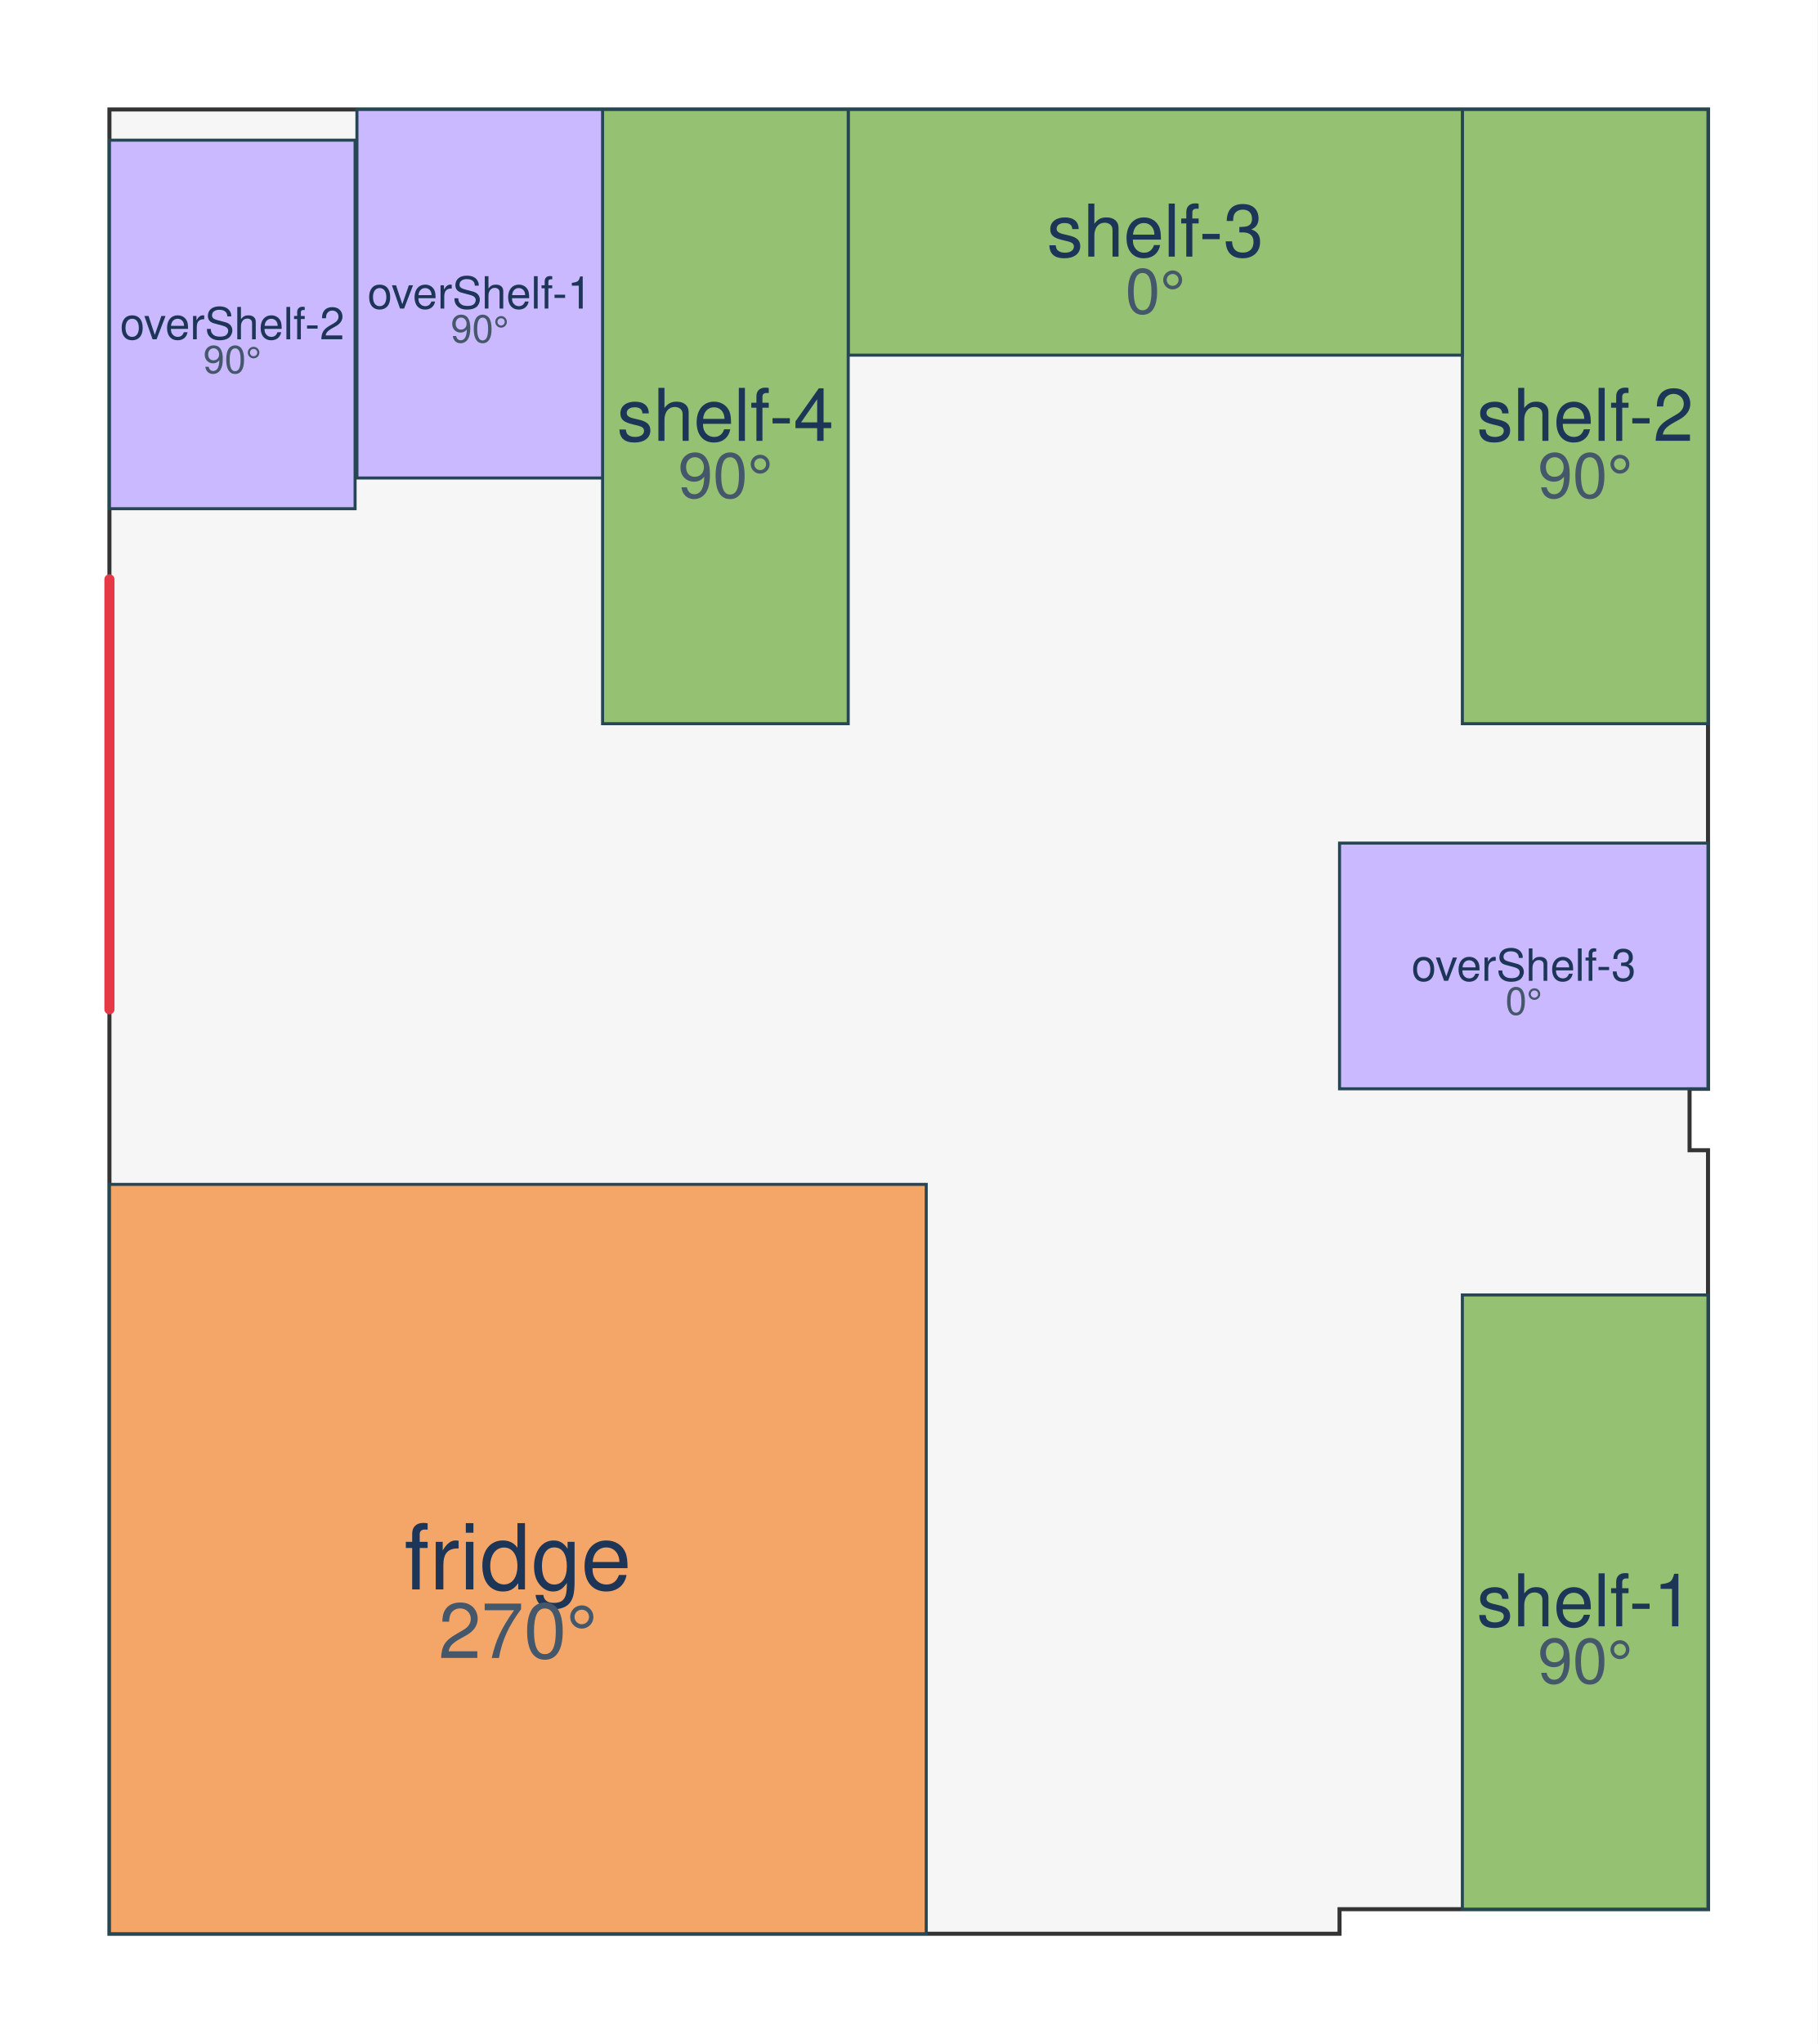
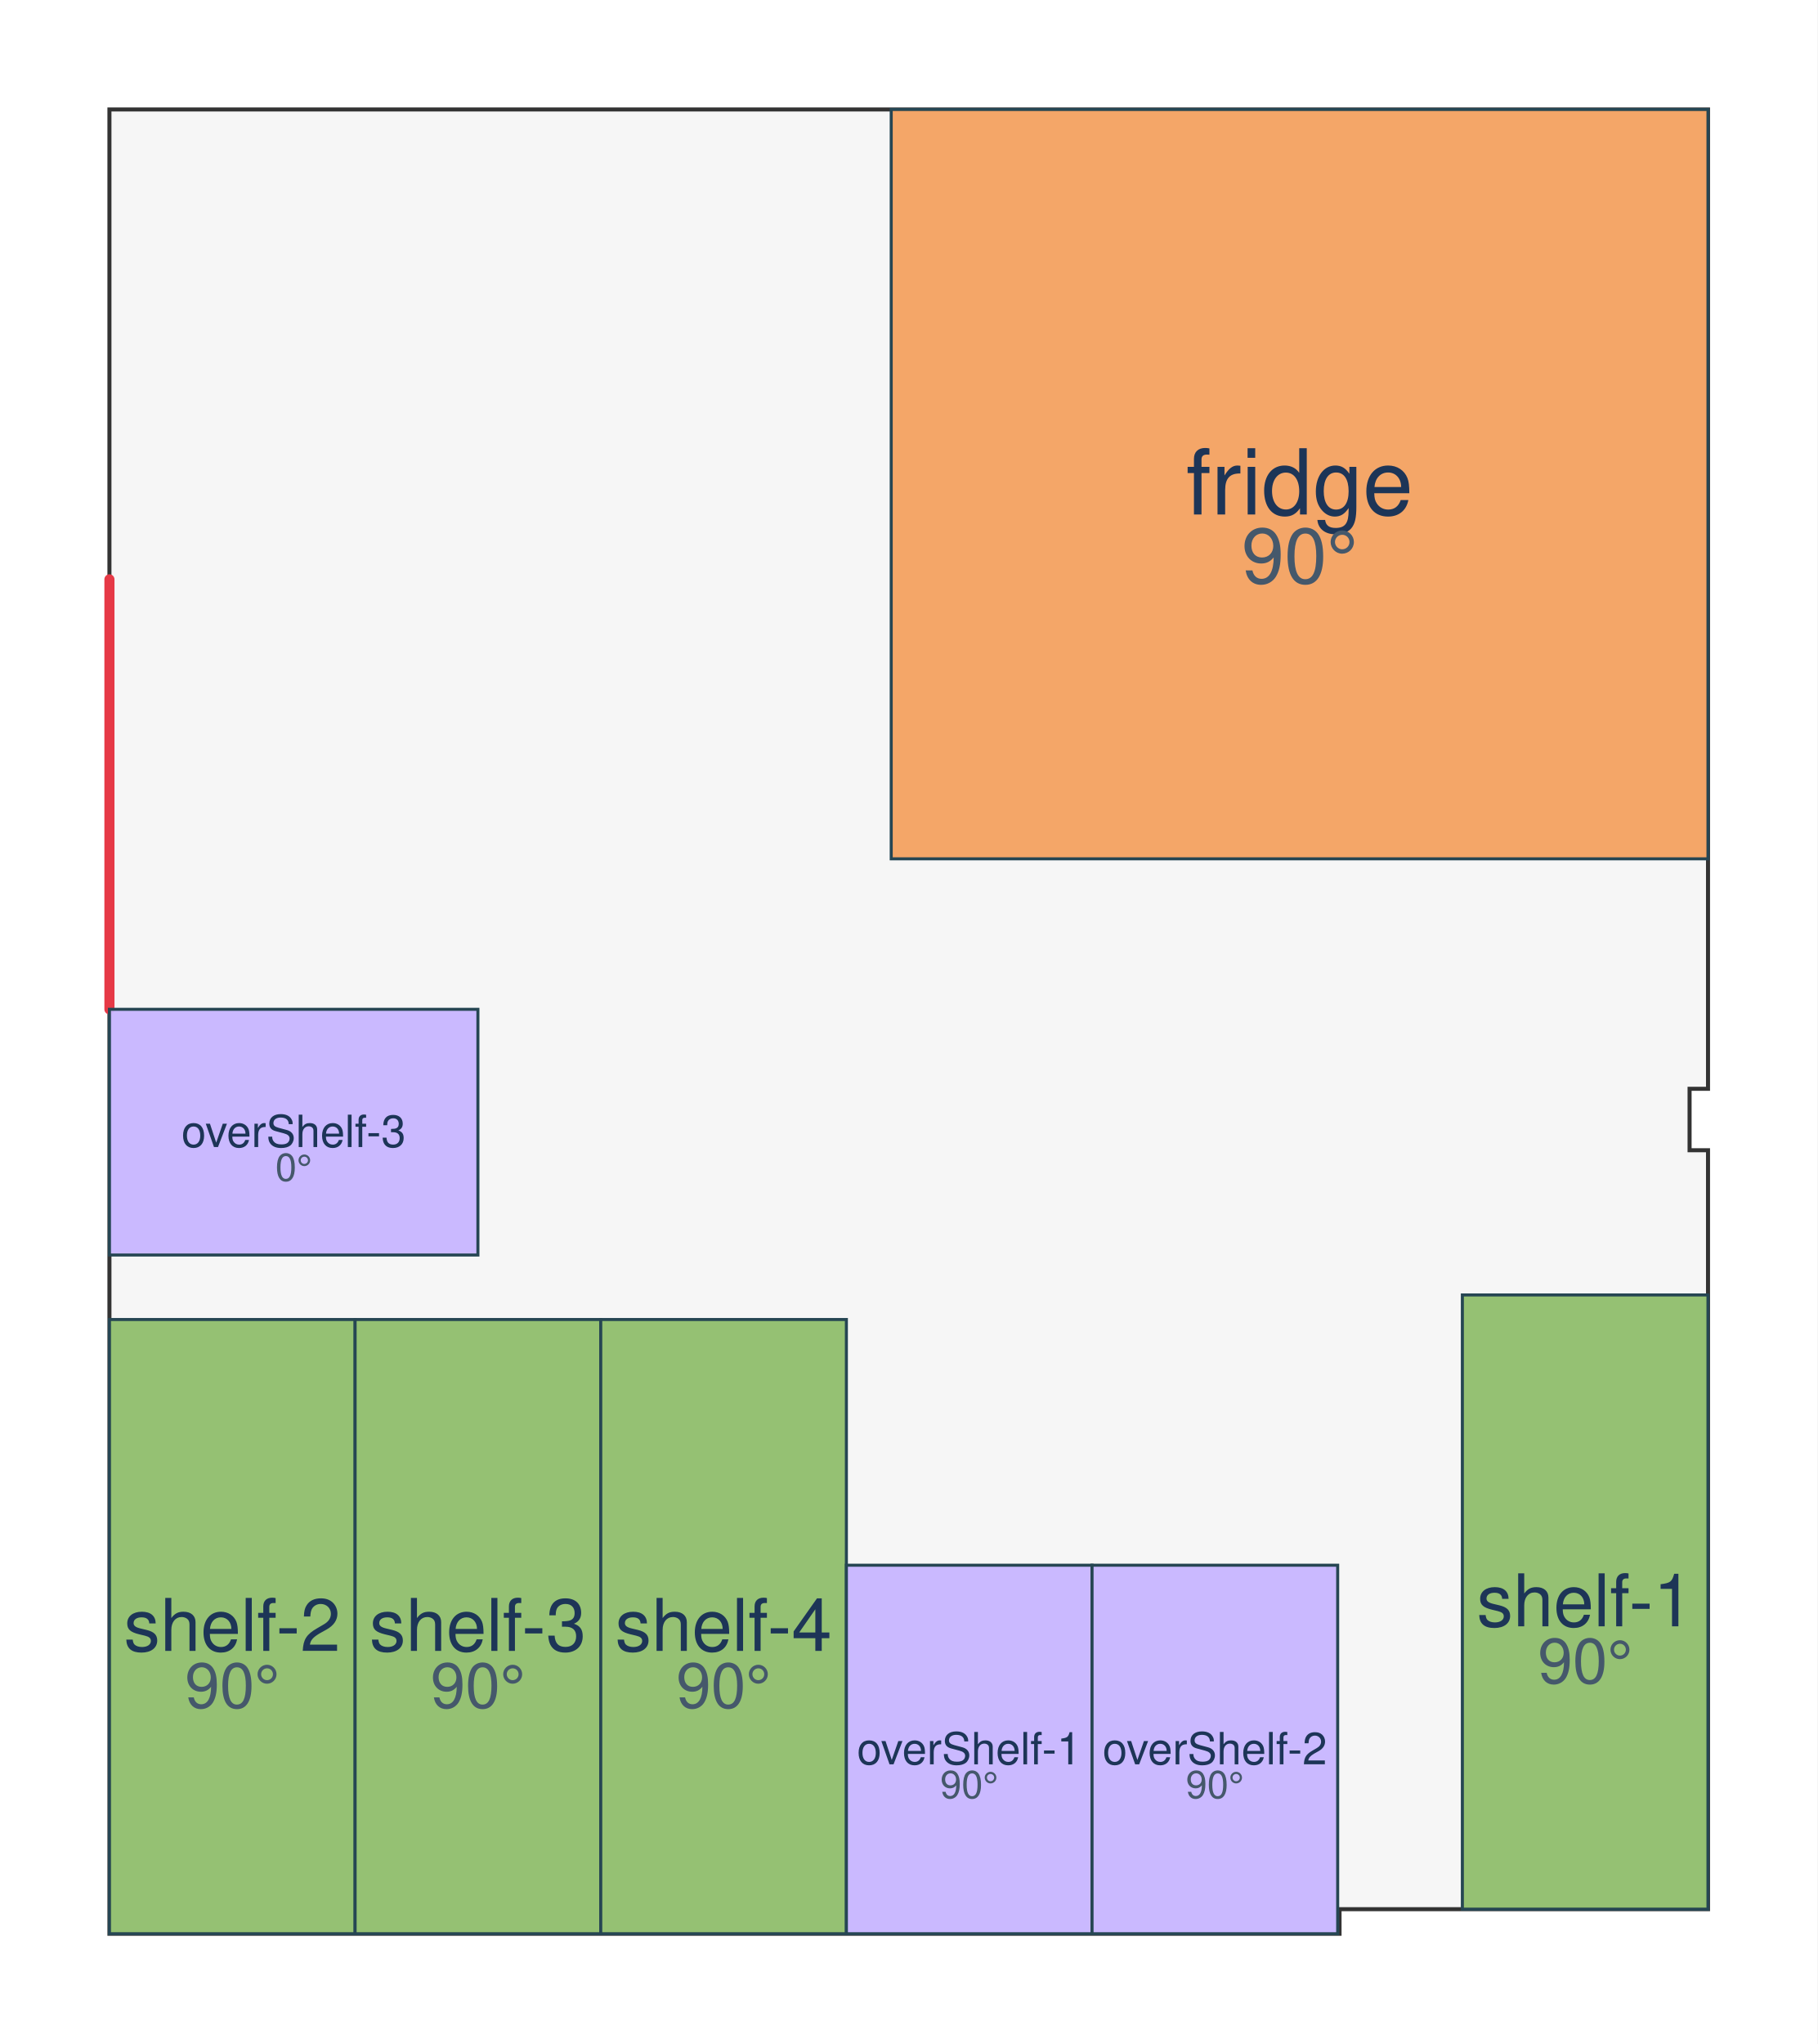
<svg xmlns="http://www.w3.org/2000/svg" viewBox="0 0 900 1012" font-family="Helvetica,Arial,sans-serif">
  <rect width="100%" height="100%" fill="white" />
  <polygon points="845.81,569.49 836.68,569.49 836.68,539.07 845.81,539.07 845.81,54.19 724.16,54.19 54.19,54.19 54.19,286.84 54.19,499.72 54.19,727.81 54.19,957.42 663.34,957.42 663.34,945.25 845.81,945.25" fill="#f6f6f6" stroke="#333" stroke-width="2" />
  <line x1="54.19" y1="286.84" x2="54.19" y2="499.72" stroke="#e63946" stroke-width="5" stroke-linecap="round" />
-   <polygon points="54.19,586.40 54.19,957.42 458.67,957.42 458.67,586.40" fill="#f4a261" fill-opacity="0.95" stroke="#264653" stroke-width="1.5" />
-   <text x="256.43" y="771.91" font-size="45" text-anchor="middle" dominant-baseline="middle" fill="#1d3557">fridge</text>
-   <text x="256.43" y="820.88" font-size="38" text-anchor="middle" fill="#45586b">270°</text>
+   <polygon points="845.81,425.21 845.81,54.19 441.33,54.19 441.33,425.21" fill="#f4a261" fill-opacity="0.95" stroke="#264653" stroke-width="1.5" />
+   <text x="643.57" y="239.70" font-size="45" text-anchor="middle" dominant-baseline="middle" fill="#1d3557">fridge</text>
+   <text x="643.57" y="288.68" font-size="38" text-anchor="middle" fill="#45586b">90°</text>
  <polygon points="845.81,945.25 845.81,641.14 724.16,641.14 724.16,945.25" fill="#90be6d" fill-opacity="0.95" stroke="#264653" stroke-width="1.5" />
  <text x="784.98" y="793.19" font-size="36" text-anchor="middle" dominant-baseline="middle" fill="#1d3557">shelf-1</text>
  <text x="784.98" y="833.34" font-size="31" text-anchor="middle" fill="#45586b">90°</text>
-   <polygon points="845.81,358.31 845.81,54.19 724.16,54.19 724.16,358.31" fill="#90be6d" fill-opacity="0.95" stroke="#264653" stroke-width="1.5" />
-   <text x="784.98" y="206.25" font-size="36" text-anchor="middle" dominant-baseline="middle" fill="#1d3557">shelf-2</text>
-   <text x="784.98" y="246.39" font-size="31" text-anchor="middle" fill="#45586b">90°</text>
-   <polygon points="420.04,175.84 724.16,175.84 724.16,54.19 420.04,54.19" fill="#90be6d" fill-opacity="0.95" stroke="#264653" stroke-width="1.5" />
-   <text x="572.10" y="115.02" font-size="36" text-anchor="middle" dominant-baseline="middle" fill="#1d3557">shelf-3</text>
-   <text x="572.10" y="155.16" font-size="31" text-anchor="middle" fill="#45586b">0°</text>
-   <polygon points="420.04,358.31 420.04,54.19 298.40,54.19 298.40,358.31" fill="#90be6d" fill-opacity="0.95" stroke="#264653" stroke-width="1.5" />
-   <text x="359.22" y="206.25" font-size="36" text-anchor="middle" dominant-baseline="middle" fill="#1d3557">shelf-4</text>
-   <text x="359.22" y="246.39" font-size="31" text-anchor="middle" fill="#45586b">90°</text>
-   <polygon points="298.40,236.66 298.40,54.19 176.75,54.19 176.75,236.66" fill="#c8b6ff" fill-opacity="0.95" stroke="#264653" stroke-width="1.5" />
-   <text x="237.58" y="145.43" font-size="22" text-anchor="middle" dominant-baseline="middle" fill="#1d3557">overShelf-1</text>
-   <text x="237.58" y="169.51" font-size="19" text-anchor="middle" fill="#45586b">90°</text>
-   <polygon points="175.84,251.87 175.84,69.40 54.19,69.40 54.19,251.87" fill="#c8b6ff" fill-opacity="0.95" stroke="#264653" stroke-width="1.5" />
-   <text x="115.02" y="160.63" font-size="22" text-anchor="middle" dominant-baseline="middle" fill="#1d3557">overShelf-2</text>
-   <text x="115.02" y="184.72" font-size="19" text-anchor="middle" fill="#45586b">90°</text>
-   <polygon points="663.34,539.07 845.81,539.07 845.81,417.43 663.34,417.43" fill="#c8b6ff" fill-opacity="0.95" stroke="#264653" stroke-width="1.5" />
-   <text x="754.57" y="478.25" font-size="22" text-anchor="middle" dominant-baseline="middle" fill="#1d3557">overShelf-3</text>
-   <text x="754.57" y="502.34" font-size="19" text-anchor="middle" fill="#45586b">0°</text>
+   <polygon points="175.84,957.42 175.84,653.30 54.19,653.30 54.19,957.42" fill="#90be6d" fill-opacity="0.95" stroke="#264653" stroke-width="1.5" />
+   <text x="115.02" y="805.36" font-size="36" text-anchor="middle" dominant-baseline="middle" fill="#1d3557">shelf-2</text>
+   <text x="115.02" y="845.50" font-size="31" text-anchor="middle" fill="#45586b">90°</text>
+   <polygon points="297.49,957.42 297.49,653.30 175.84,653.30 175.84,957.42" fill="#90be6d" fill-opacity="0.95" stroke="#264653" stroke-width="1.5" />
+   <text x="236.66" y="805.36" font-size="36" text-anchor="middle" dominant-baseline="middle" fill="#1d3557">shelf-3</text>
+   <text x="236.66" y="845.50" font-size="31" text-anchor="middle" fill="#45586b">90°</text>
+   <polygon points="419.13,957.42 419.13,653.30 297.49,653.30 297.49,957.42" fill="#90be6d" fill-opacity="0.95" stroke="#264653" stroke-width="1.5" />
+   <text x="358.31" y="805.36" font-size="36" text-anchor="middle" dominant-baseline="middle" fill="#1d3557">shelf-4</text>
+   <text x="358.31" y="845.50" font-size="31" text-anchor="middle" fill="#45586b">90°</text>
+   <polygon points="540.78,957.42 540.78,774.95 419.13,774.95 419.13,957.42" fill="#c8b6ff" fill-opacity="0.95" stroke="#264653" stroke-width="1.5" />
+   <text x="479.96" y="866.18" font-size="22" text-anchor="middle" dominant-baseline="middle" fill="#1d3557">overShelf-1</text>
+   <text x="479.96" y="890.27" font-size="19" text-anchor="middle" fill="#45586b">90°</text>
+   <polygon points="662.42,957.42 662.42,774.95 540.78,774.95 540.78,957.42" fill="#c8b6ff" fill-opacity="0.95" stroke="#264653" stroke-width="1.5" />
+   <text x="601.60" y="866.18" font-size="22" text-anchor="middle" dominant-baseline="middle" fill="#1d3557">overShelf-2</text>
+   <text x="601.60" y="890.27" font-size="19" text-anchor="middle" fill="#45586b">90°</text>
+   <polygon points="54.19,621.37 236.66,621.37 236.66,499.72 54.19,499.72" fill="#c8b6ff" fill-opacity="0.95" stroke="#264653" stroke-width="1.5" />
+   <text x="145.43" y="560.55" font-size="22" text-anchor="middle" dominant-baseline="middle" fill="#1d3557">overShelf-3</text>
+   <text x="145.43" y="584.63" font-size="19" text-anchor="middle" fill="#45586b">0°</text>
</svg>
